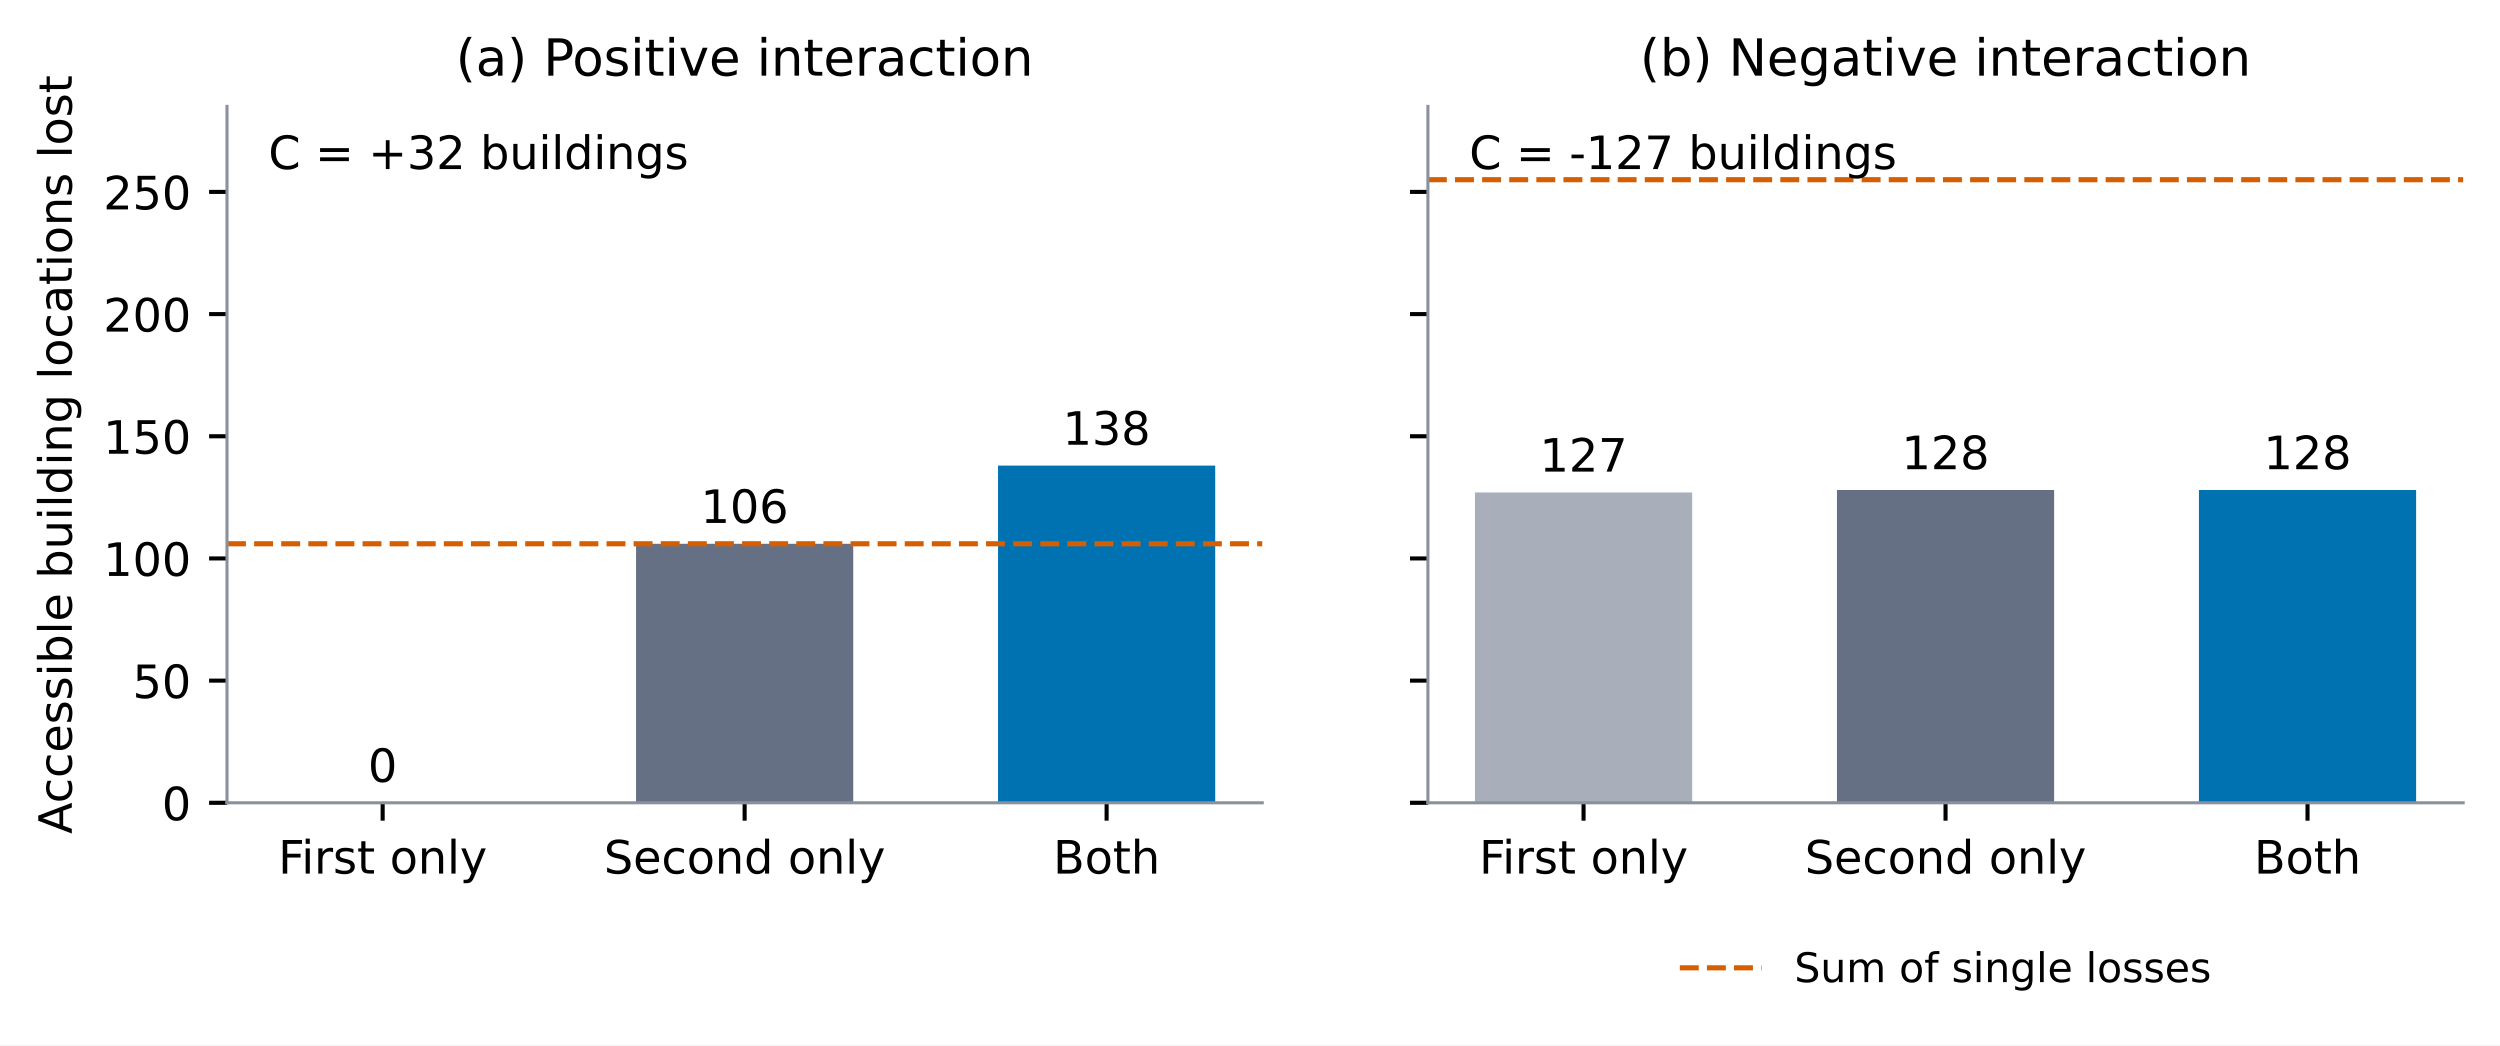
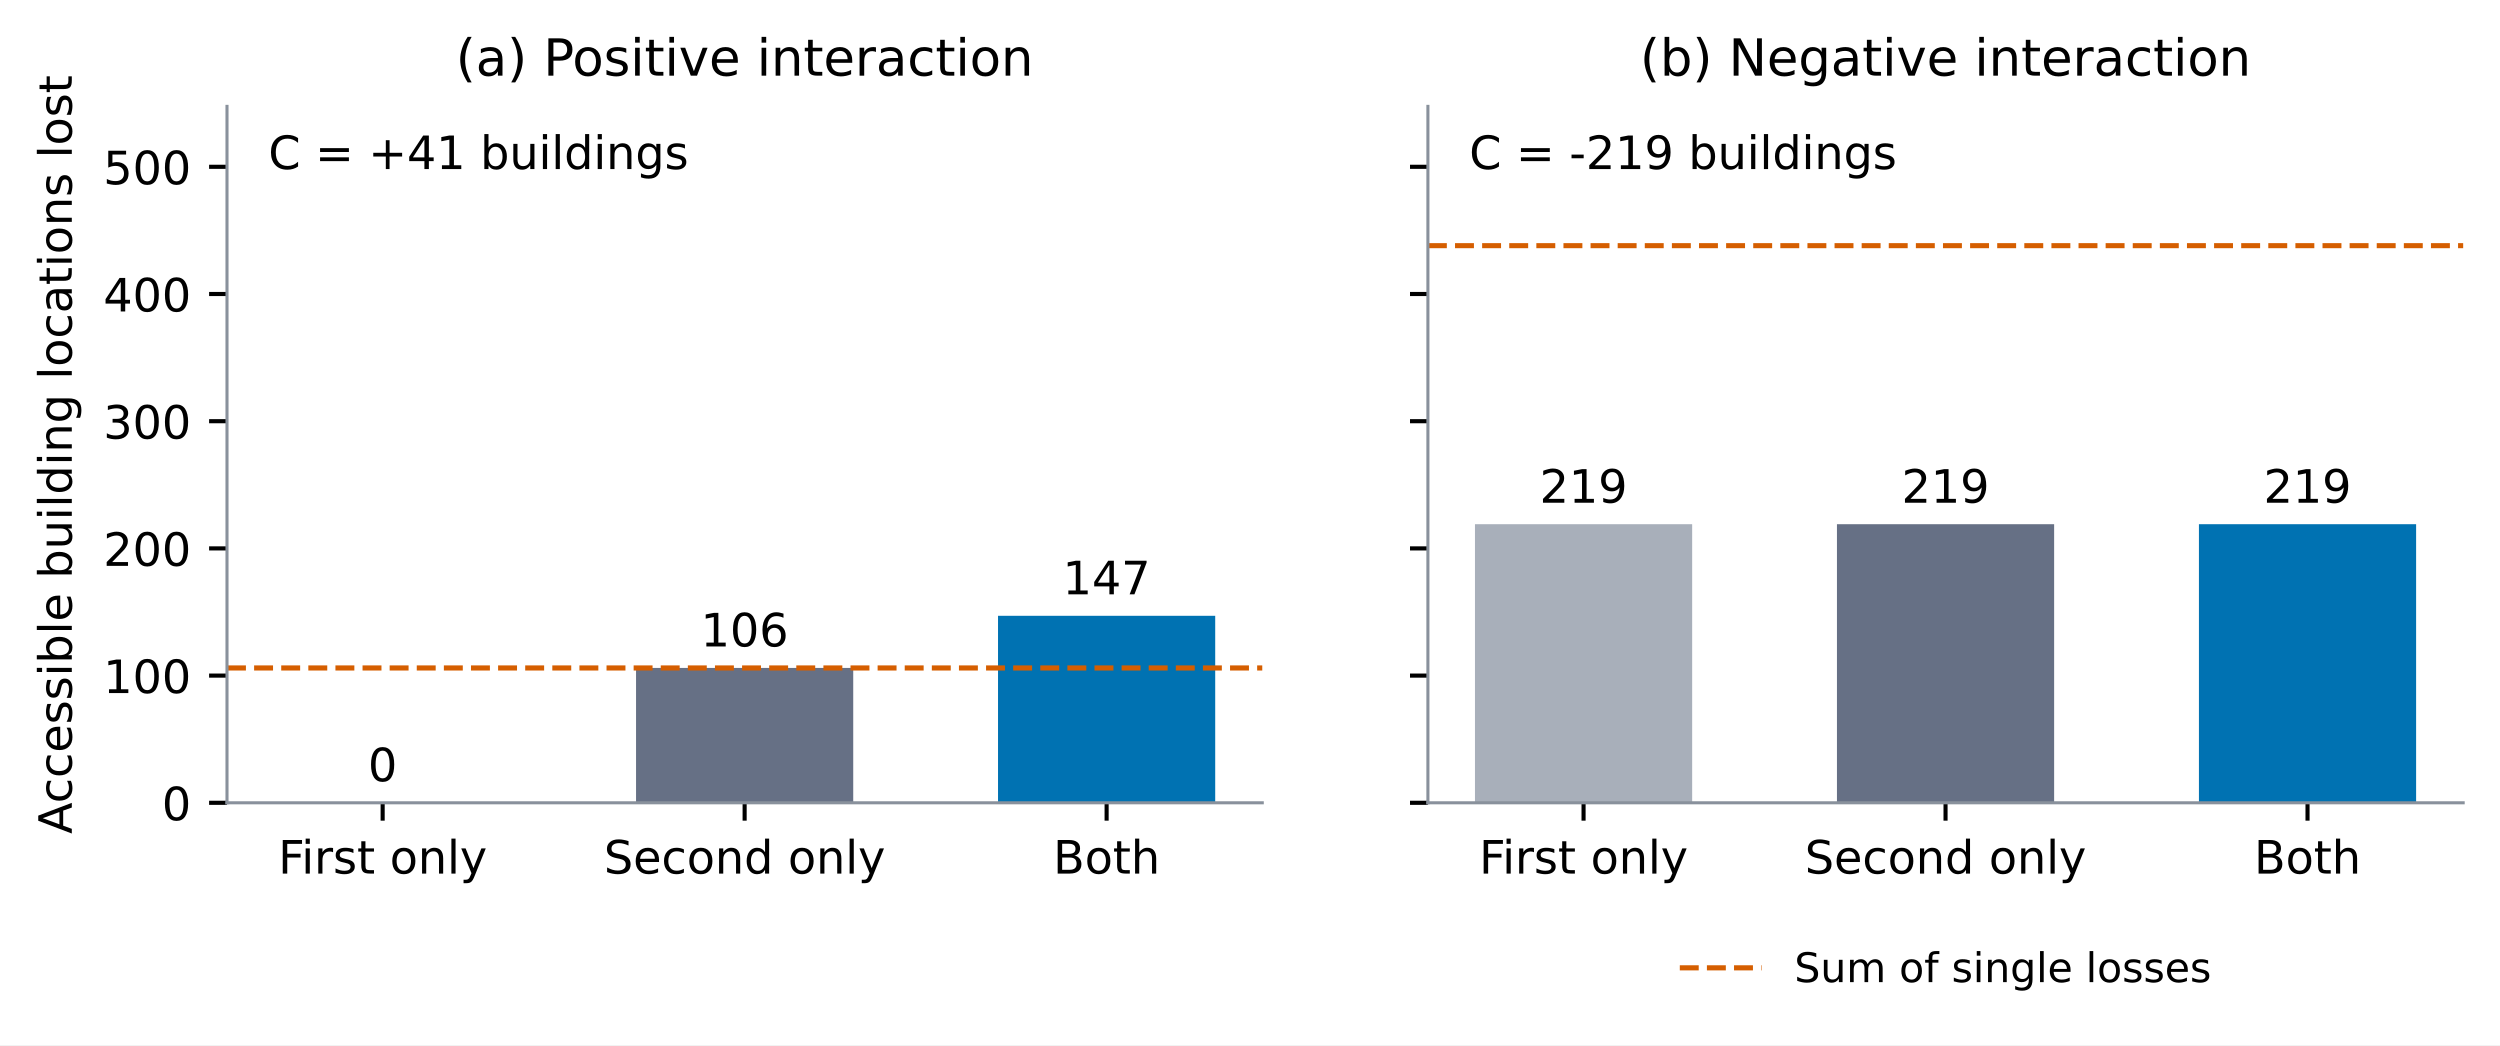
<svg xmlns="http://www.w3.org/2000/svg" xmlns:xlink="http://www.w3.org/1999/xlink" width="488.763pt" height="204.335pt" viewBox="0 0 488.763 204.335" version="1.1">
  <defs>
    <style type="text/css">*{stroke-linejoin: round; stroke-linecap: butt}</style>
  </defs>
  <g id="figure_1">
    <g id="patch_1">
      <path d="M 0 204.335 L 488.763 204.335 L 488.763 0 L 0 0 z " style="fill: #ffffff" />
    </g>
    <g id="axes_1">
      <g id="patch_2">
        <path d="M 44.379 156.95 L 246.779 156.95 L 246.779 20.798 L 44.379 20.798 z " style="fill: #ffffff" />
      </g>
      <g id="patch_3">
        <path d="M 53.579 156.95 L 96.041 156.95 L 96.041 156.95 L 53.579 156.95 z " clip-path="url(#p552b00e3a6)" style="fill: #a8afba" />
      </g>
      <g id="patch_4">
-         <path d="M 124.349 156.95 L 166.81 156.95 L 166.81 106.311 L 124.349 106.311 z " clip-path="url(#p552b00e3a6)" style="fill: #667085" />
+         <path d="M 124.349 156.95 L 166.81 156.95 L 166.81 130.59 L 124.349 130.59 z " clip-path="url(#p552b00e3a6)" style="fill: #667085" />
      </g>
      <g id="patch_5">
-         <path d="M 195.118 156.95 L 237.579 156.95 L 237.579 91.024 L 195.118 91.024 z " clip-path="url(#p552b00e3a6)" style="fill: #0072b2" />
+         <path d="M 195.118 156.95 L 237.579 156.95 L 237.579 120.395 L 195.118 120.395 z " clip-path="url(#p552b00e3a6)" style="fill: #0072b2" />
      </g>
      <g id="matplotlib.axis_1">
        <g id="xtick_1">
          <g id="line2d_1">
            <defs>
              <path id="m12fc16cbf2" d="M 0 0 L 0 3.5 " style="stroke: #000000; stroke-width: 0.8" />
            </defs>
            <g>
              <use xlink:href="#m12fc16cbf2" x="74.81" y="156.95" style="stroke: #000000; stroke-width: 0.8" />
            </g>
          </g>
          <g id="text_1">
            <text style="font-size: 9px; font-family: 'DejaVu Sans'; text-anchor: middle" x="74.81" y="170.789" transform="rotate(-0 74.81022 170.789)">First only</text>
          </g>
        </g>
        <g id="xtick_2">
          <g id="line2d_2">
            <g>
              <use xlink:href="#m12fc16cbf2" x="145.579" y="156.95" style="stroke: #000000; stroke-width: 0.8" />
            </g>
          </g>
          <g id="text_2">
            <text style="font-size: 9px; font-family: 'DejaVu Sans'; text-anchor: middle" x="145.579" y="170.789" transform="rotate(-0 145.5795 170.789)">Second only</text>
          </g>
        </g>
        <g id="xtick_3">
          <g id="line2d_3">
            <g>
              <use xlink:href="#m12fc16cbf2" x="216.349" y="156.95" style="stroke: #000000; stroke-width: 0.8" />
            </g>
          </g>
          <g id="text_3">
            <text style="font-size: 9px; font-family: 'DejaVu Sans'; text-anchor: middle" x="216.349" y="170.789" transform="rotate(-0 216.3487 170.789)">Both</text>
          </g>
        </g>
      </g>
      <g id="matplotlib.axis_2">
        <g id="ytick_1">
          <g id="line2d_4">
            <defs>
              <path id="m644995ee93" d="M 0 0 L -3.5 0 " style="stroke: #000000; stroke-width: 0.8" />
            </defs>
            <g>
              <use xlink:href="#m644995ee93" x="44.379" y="156.95" style="stroke: #000000; stroke-width: 0.8" />
            </g>
          </g>
          <g id="text_4">
            <text style="font-size: 9px; font-family: 'DejaVu Sans'; text-anchor: end" x="37.379" y="160.369" transform="rotate(-0 37.37945 160.3694)">0</text>
          </g>
        </g>
        <g id="ytick_2">
          <g id="line2d_5">
            <g>
-               <use xlink:href="#m644995ee93" x="44.379" y="133.064" style="stroke: #000000; stroke-width: 0.8" />
+               <use xlink:href="#m644995ee93" x="44.379" y="132.082" style="stroke: #000000; stroke-width: 0.8" />
            </g>
          </g>
          <g id="text_5">
-             <text style="font-size: 9px; font-family: 'DejaVu Sans'; text-anchor: end" x="37.379" y="136.483" transform="rotate(-0 37.37945 136.4831)">50</text>
+             <text style="font-size: 9px; font-family: 'DejaVu Sans'; text-anchor: end" x="37.379" y="135.501" transform="rotate(-0 37.37945 135.5014)">100</text>
          </g>
        </g>
        <g id="ytick_3">
          <g id="line2d_6">
            <g>
-               <use xlink:href="#m644995ee93" x="44.379" y="109.178" style="stroke: #000000; stroke-width: 0.8" />
+               <use xlink:href="#m644995ee93" x="44.379" y="107.215" style="stroke: #000000; stroke-width: 0.8" />
            </g>
          </g>
          <g id="text_6">
-             <text style="font-size: 9px; font-family: 'DejaVu Sans'; text-anchor: end" x="37.379" y="112.597" transform="rotate(-0 37.37945 112.5968)">100</text>
+             <text style="font-size: 9px; font-family: 'DejaVu Sans'; text-anchor: end" x="37.379" y="110.633" transform="rotate(-0 37.37945 110.6335)">200</text>
          </g>
        </g>
        <g id="ytick_4">
          <g id="line2d_7">
            <g>
-               <use xlink:href="#m644995ee93" x="44.379" y="85.291" style="stroke: #000000; stroke-width: 0.8" />
+               <use xlink:href="#m644995ee93" x="44.379" y="82.347" style="stroke: #000000; stroke-width: 0.8" />
            </g>
          </g>
          <g id="text_7">
-             <text style="font-size: 9px; font-family: 'DejaVu Sans'; text-anchor: end" x="37.379" y="88.71" transform="rotate(-0 37.37945 88.71044)">150</text>
+             <text style="font-size: 9px; font-family: 'DejaVu Sans'; text-anchor: end" x="37.379" y="85.766" transform="rotate(-0 37.37945 85.76555)">300</text>
          </g>
        </g>
        <g id="ytick_5">
          <g id="line2d_8">
            <g>
-               <use xlink:href="#m644995ee93" x="44.379" y="61.405" style="stroke: #000000; stroke-width: 0.8" />
+               <use xlink:href="#m644995ee93" x="44.379" y="57.479" style="stroke: #000000; stroke-width: 0.8" />
            </g>
          </g>
          <g id="text_8">
-             <text style="font-size: 9px; font-family: 'DejaVu Sans'; text-anchor: end" x="37.379" y="64.824" transform="rotate(-0 37.37945 64.82412)">200</text>
+             <text style="font-size: 9px; font-family: 'DejaVu Sans'; text-anchor: end" x="37.379" y="60.898" transform="rotate(-0 37.37945 60.8976)">400</text>
          </g>
        </g>
        <g id="ytick_6">
          <g id="line2d_9">
            <g>
-               <use xlink:href="#m644995ee93" x="44.379" y="37.519" style="stroke: #000000; stroke-width: 0.8" />
+               <use xlink:href="#m644995ee93" x="44.379" y="32.611" style="stroke: #000000; stroke-width: 0.8" />
            </g>
          </g>
          <g id="text_9">
-             <text style="font-size: 9px; font-family: 'DejaVu Sans'; text-anchor: end" x="37.379" y="40.938" transform="rotate(-0 37.37945 40.9378)">250</text>
+             <text style="font-size: 9px; font-family: 'DejaVu Sans'; text-anchor: end" x="37.379" y="36.03" transform="rotate(-0 37.37945 36.02966)">500</text>
          </g>
        </g>
        <g id="text_10">
          <text style="font-size: 9px; font-family: 'DejaVu Sans'; text-anchor: middle" x="14.039" y="88.874" transform="rotate(-90 14.03859 88.87444)">Accessible building locations lost</text>
        </g>
      </g>
      <g id="line2d_10">
-         <path d="M 44.379 106.311 L 246.779 106.311 " clip-path="url(#p552b00e3a6)" style="fill: none; stroke-dasharray: 3.7,1.6; stroke-dashoffset: 0; stroke: #d55e00" />
+         <path d="M 44.379 130.59 L 246.779 130.59 " clip-path="url(#p552b00e3a6)" style="fill: none; stroke-dasharray: 3.7,1.6; stroke-dashoffset: 0; stroke: #d55e00" />
      </g>
      <g id="patch_6">
        <path d="M 44.379 156.95 L 44.379 20.798 " style="fill: none; stroke: #89919c; stroke-width: 0.6; stroke-linejoin: miter; stroke-linecap: square" />
      </g>
      <g id="patch_7">
        <path d="M 44.379 156.95 L 246.779 156.95 " style="fill: none; stroke: #89919c; stroke-width: 0.6; stroke-linejoin: miter; stroke-linecap: square" />
      </g>
      <g id="text_11">
-         <text style="font-size: 9px; font-family: 'DejaVu Sans'; text-anchor: middle" x="74.81" y="152.877" transform="rotate(-0 74.81022 152.8774)">0</text>
+         <text style="font-size: 9px; font-family: 'DejaVu Sans'; text-anchor: middle" x="74.81" y="152.746" transform="rotate(-0 74.81022 152.746)">0</text>
      </g>
      <g id="text_12">
-         <text style="font-size: 9px; font-family: 'DejaVu Sans'; text-anchor: middle" x="145.579" y="102.238" transform="rotate(-0 145.5795 102.2384)">106</text>
+         <text style="font-size: 9px; font-family: 'DejaVu Sans'; text-anchor: middle" x="145.579" y="126.386" transform="rotate(-0 145.5795 126.386)">106</text>
      </g>
      <g id="text_13">
-         <text style="font-size: 9px; font-family: 'DejaVu Sans'; text-anchor: middle" x="216.349" y="86.951" transform="rotate(-0 216.3487 86.95119)">138</text>
+         <text style="font-size: 9px; font-family: 'DejaVu Sans'; text-anchor: middle" x="216.349" y="116.19" transform="rotate(-0 216.3487 116.1902)">147</text>
      </g>
      <g id="text_14">
-         <text style="font-size: 9px; font-family: 'DejaVu Sans'; text-anchor: start" x="52.475" y="33.052" transform="rotate(-0 52.47545 33.05212)">C = +32 buildings</text>
+         <text style="font-size: 9px; font-family: 'DejaVu Sans'; text-anchor: start" x="52.475" y="33.052" transform="rotate(-0 52.47545 33.05212)">C = +41 buildings</text>
      </g>
      <g id="text_15">
        <text style="font-size: 10px; font-family: 'DejaVu Sans'; text-anchor: middle" x="145.579" y="14.798" transform="rotate(-0 145.5795 14.79844)">(a) Positive interaction</text>
      </g>
    </g>
    <g id="axes_2">
      <g id="patch_8">
        <path d="M 279.163 156.95 L 481.563 156.95 L 481.563 20.798 L 279.163 20.798 z " style="fill: #ffffff" />
      </g>
      <g id="patch_9">
-         <path d="M 288.363 156.95 L 330.825 156.95 L 330.825 96.279 L 288.363 96.279 z " clip-path="url(#p2d7332a08f)" style="fill: #a8afba" />
+         <path d="M 288.363 156.95 L 330.825 156.95 L 330.825 102.49 L 288.363 102.49 z " clip-path="url(#p2d7332a08f)" style="fill: #a8afba" />
      </g>
      <g id="patch_10">
-         <path d="M 359.133 156.95 L 401.594 156.95 L 401.594 95.801 L 359.133 95.801 z " clip-path="url(#p2d7332a08f)" style="fill: #667085" />
+         <path d="M 359.133 156.95 L 401.594 156.95 L 401.594 102.49 L 359.133 102.49 z " clip-path="url(#p2d7332a08f)" style="fill: #667085" />
      </g>
      <g id="patch_11">
-         <path d="M 429.902 156.95 L 472.363 156.95 L 472.363 95.801 L 429.902 95.801 z " clip-path="url(#p2d7332a08f)" style="fill: #0072b2" />
+         <path d="M 429.902 156.95 L 472.363 156.95 L 472.363 102.49 L 429.902 102.49 z " clip-path="url(#p2d7332a08f)" style="fill: #0072b2" />
      </g>
      <g id="matplotlib.axis_3">
        <g id="xtick_4">
          <g id="line2d_11">
            <g>
              <use xlink:href="#m12fc16cbf2" x="309.594" y="156.95" style="stroke: #000000; stroke-width: 0.8" />
            </g>
          </g>
          <g id="text_16">
            <text style="font-size: 9px; font-family: 'DejaVu Sans'; text-anchor: middle" x="309.594" y="170.789" transform="rotate(-0 309.5942 170.789)">First only</text>
          </g>
        </g>
        <g id="xtick_5">
          <g id="line2d_12">
            <g>
              <use xlink:href="#m12fc16cbf2" x="380.363" y="156.95" style="stroke: #000000; stroke-width: 0.8" />
            </g>
          </g>
          <g id="text_17">
            <text style="font-size: 9px; font-family: 'DejaVu Sans'; text-anchor: middle" x="380.363" y="170.789" transform="rotate(-0 380.3635 170.789)">Second only</text>
          </g>
        </g>
        <g id="xtick_6">
          <g id="line2d_13">
            <g>
              <use xlink:href="#m12fc16cbf2" x="451.133" y="156.95" style="stroke: #000000; stroke-width: 0.8" />
            </g>
          </g>
          <g id="text_18">
            <text style="font-size: 9px; font-family: 'DejaVu Sans'; text-anchor: middle" x="451.133" y="170.789" transform="rotate(-0 451.1327 170.789)">Both</text>
          </g>
        </g>
      </g>
      <g id="matplotlib.axis_4">
        <g id="ytick_7">
          <g id="line2d_14">
            <g>
              <use xlink:href="#m644995ee93" x="279.163" y="156.95" style="stroke: #000000; stroke-width: 0.8" />
            </g>
          </g>
        </g>
        <g id="ytick_8">
          <g id="line2d_15">
            <g>
-               <use xlink:href="#m644995ee93" x="279.163" y="133.064" style="stroke: #000000; stroke-width: 0.8" />
+               <use xlink:href="#m644995ee93" x="279.163" y="132.082" style="stroke: #000000; stroke-width: 0.8" />
            </g>
          </g>
        </g>
        <g id="ytick_9">
          <g id="line2d_16">
            <g>
-               <use xlink:href="#m644995ee93" x="279.163" y="109.178" style="stroke: #000000; stroke-width: 0.8" />
+               <use xlink:href="#m644995ee93" x="279.163" y="107.215" style="stroke: #000000; stroke-width: 0.8" />
            </g>
          </g>
        </g>
        <g id="ytick_10">
          <g id="line2d_17">
            <g>
-               <use xlink:href="#m644995ee93" x="279.163" y="85.291" style="stroke: #000000; stroke-width: 0.8" />
+               <use xlink:href="#m644995ee93" x="279.163" y="82.347" style="stroke: #000000; stroke-width: 0.8" />
            </g>
          </g>
        </g>
        <g id="ytick_11">
          <g id="line2d_18">
            <g>
-               <use xlink:href="#m644995ee93" x="279.163" y="61.405" style="stroke: #000000; stroke-width: 0.8" />
+               <use xlink:href="#m644995ee93" x="279.163" y="57.479" style="stroke: #000000; stroke-width: 0.8" />
            </g>
          </g>
        </g>
        <g id="ytick_12">
          <g id="line2d_19">
            <g>
-               <use xlink:href="#m644995ee93" x="279.163" y="37.519" style="stroke: #000000; stroke-width: 0.8" />
+               <use xlink:href="#m644995ee93" x="279.163" y="32.611" style="stroke: #000000; stroke-width: 0.8" />
            </g>
          </g>
        </g>
      </g>
      <g id="line2d_20">
-         <path d="M 279.163 35.13 L 481.563 35.13 " clip-path="url(#p2d7332a08f)" style="fill: none; stroke-dasharray: 3.7,1.6; stroke-dashoffset: 0; stroke: #d55e00" />
+         <path d="M 279.163 48.029 L 481.563 48.029 " clip-path="url(#p2d7332a08f)" style="fill: none; stroke-dasharray: 3.7,1.6; stroke-dashoffset: 0; stroke: #d55e00" />
      </g>
      <g id="patch_12">
        <path d="M 279.163 156.95 L 279.163 20.798 " style="fill: none; stroke: #89919c; stroke-width: 0.6; stroke-linejoin: miter; stroke-linecap: square" />
      </g>
      <g id="patch_13">
        <path d="M 279.163 156.95 L 481.563 156.95 " style="fill: none; stroke: #89919c; stroke-width: 0.6; stroke-linejoin: miter; stroke-linecap: square" />
      </g>
      <g id="text_19">
-         <text style="font-size: 9px; font-family: 'DejaVu Sans'; text-anchor: middle" x="309.594" y="92.206" transform="rotate(-0 309.5942 92.20618)">127</text>
+         <text style="font-size: 9px; font-family: 'DejaVu Sans'; text-anchor: middle" x="309.594" y="98.285" transform="rotate(-0 309.5942 98.28525)">219</text>
      </g>
      <g id="text_20">
-         <text style="font-size: 9px; font-family: 'DejaVu Sans'; text-anchor: middle" x="380.363" y="91.728" transform="rotate(-0 380.3635 91.72845)">128</text>
+         <text style="font-size: 9px; font-family: 'DejaVu Sans'; text-anchor: middle" x="380.363" y="98.285" transform="rotate(-0 380.3635 98.28525)">219</text>
      </g>
      <g id="text_21">
-         <text style="font-size: 9px; font-family: 'DejaVu Sans'; text-anchor: middle" x="451.133" y="91.728" transform="rotate(-0 451.1327 91.72845)">128</text>
+         <text style="font-size: 9px; font-family: 'DejaVu Sans'; text-anchor: middle" x="451.133" y="98.285" transform="rotate(-0 451.1327 98.28525)">219</text>
      </g>
      <g id="text_22">
-         <text style="font-size: 9px; font-family: 'DejaVu Sans'; text-anchor: start" x="287.259" y="33.052" transform="rotate(-0 287.2595 33.05212)">C = -127 buildings</text>
+         <text style="font-size: 9px; font-family: 'DejaVu Sans'; text-anchor: start" x="287.259" y="33.052" transform="rotate(-0 287.2595 33.05212)">C = -219 buildings</text>
      </g>
      <g id="text_23">
        <text style="font-size: 10px; font-family: 'DejaVu Sans'; text-anchor: middle" x="380.363" y="14.798" transform="rotate(-0 380.3635 14.79844)">(b) Negative interaction</text>
      </g>
      <g id="legend_1">
        <g id="line2d_21">
          <path d="M 328.41 189.214 L 336.41 189.214 L 344.41 189.214 " style="fill: none; stroke-dasharray: 3.7,1.6; stroke-dashoffset: 0; stroke: #d55e00" />
        </g>
        <g id="text_24">
          <text style="font-size: 8px; font-family: 'DejaVu Sans'; text-anchor: start" x="350.81" y="192.014" transform="rotate(-0 350.8103 192.0135)">Sum of single losses</text>
        </g>
      </g>
    </g>
  </g>
  <defs>
    <clipPath id="p552b00e3a6">
      <rect x="44.379" y="20.798" width="202.4" height="136.152" />
    </clipPath>
    <clipPath id="p2d7332a08f">
      <rect x="279.163" y="20.798" width="202.4" height="136.152" />
    </clipPath>
  </defs>
</svg>
